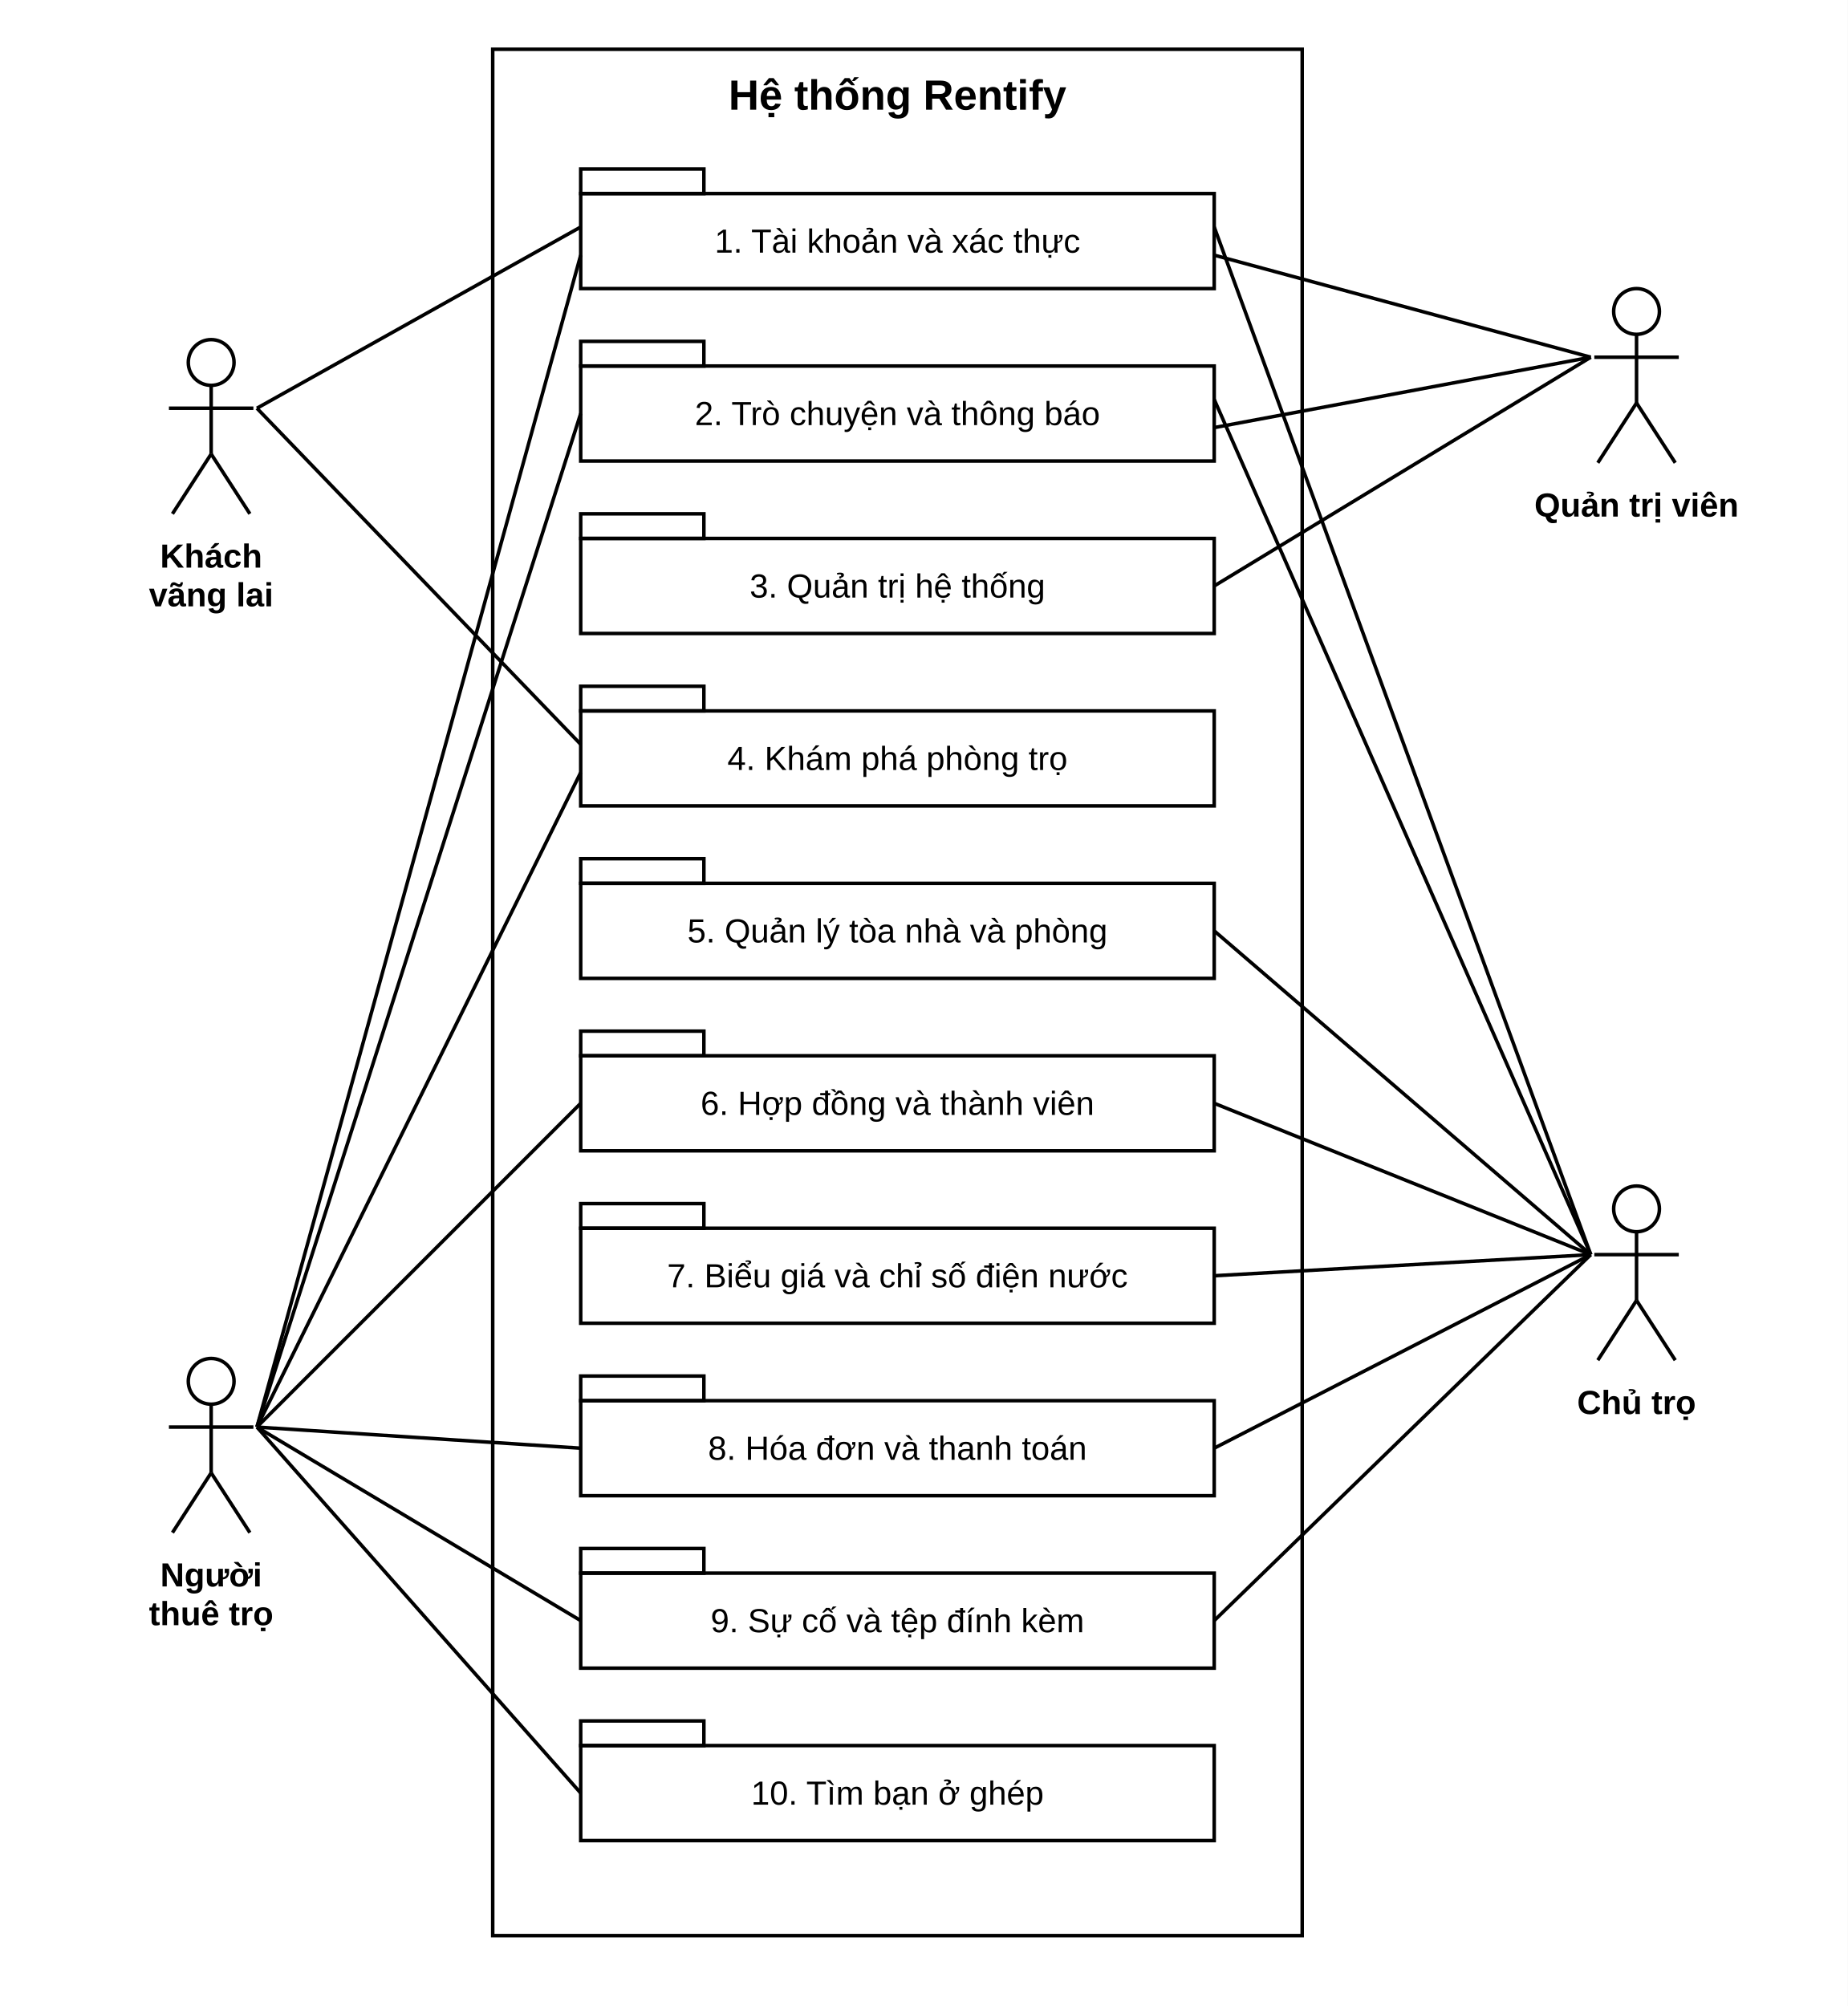
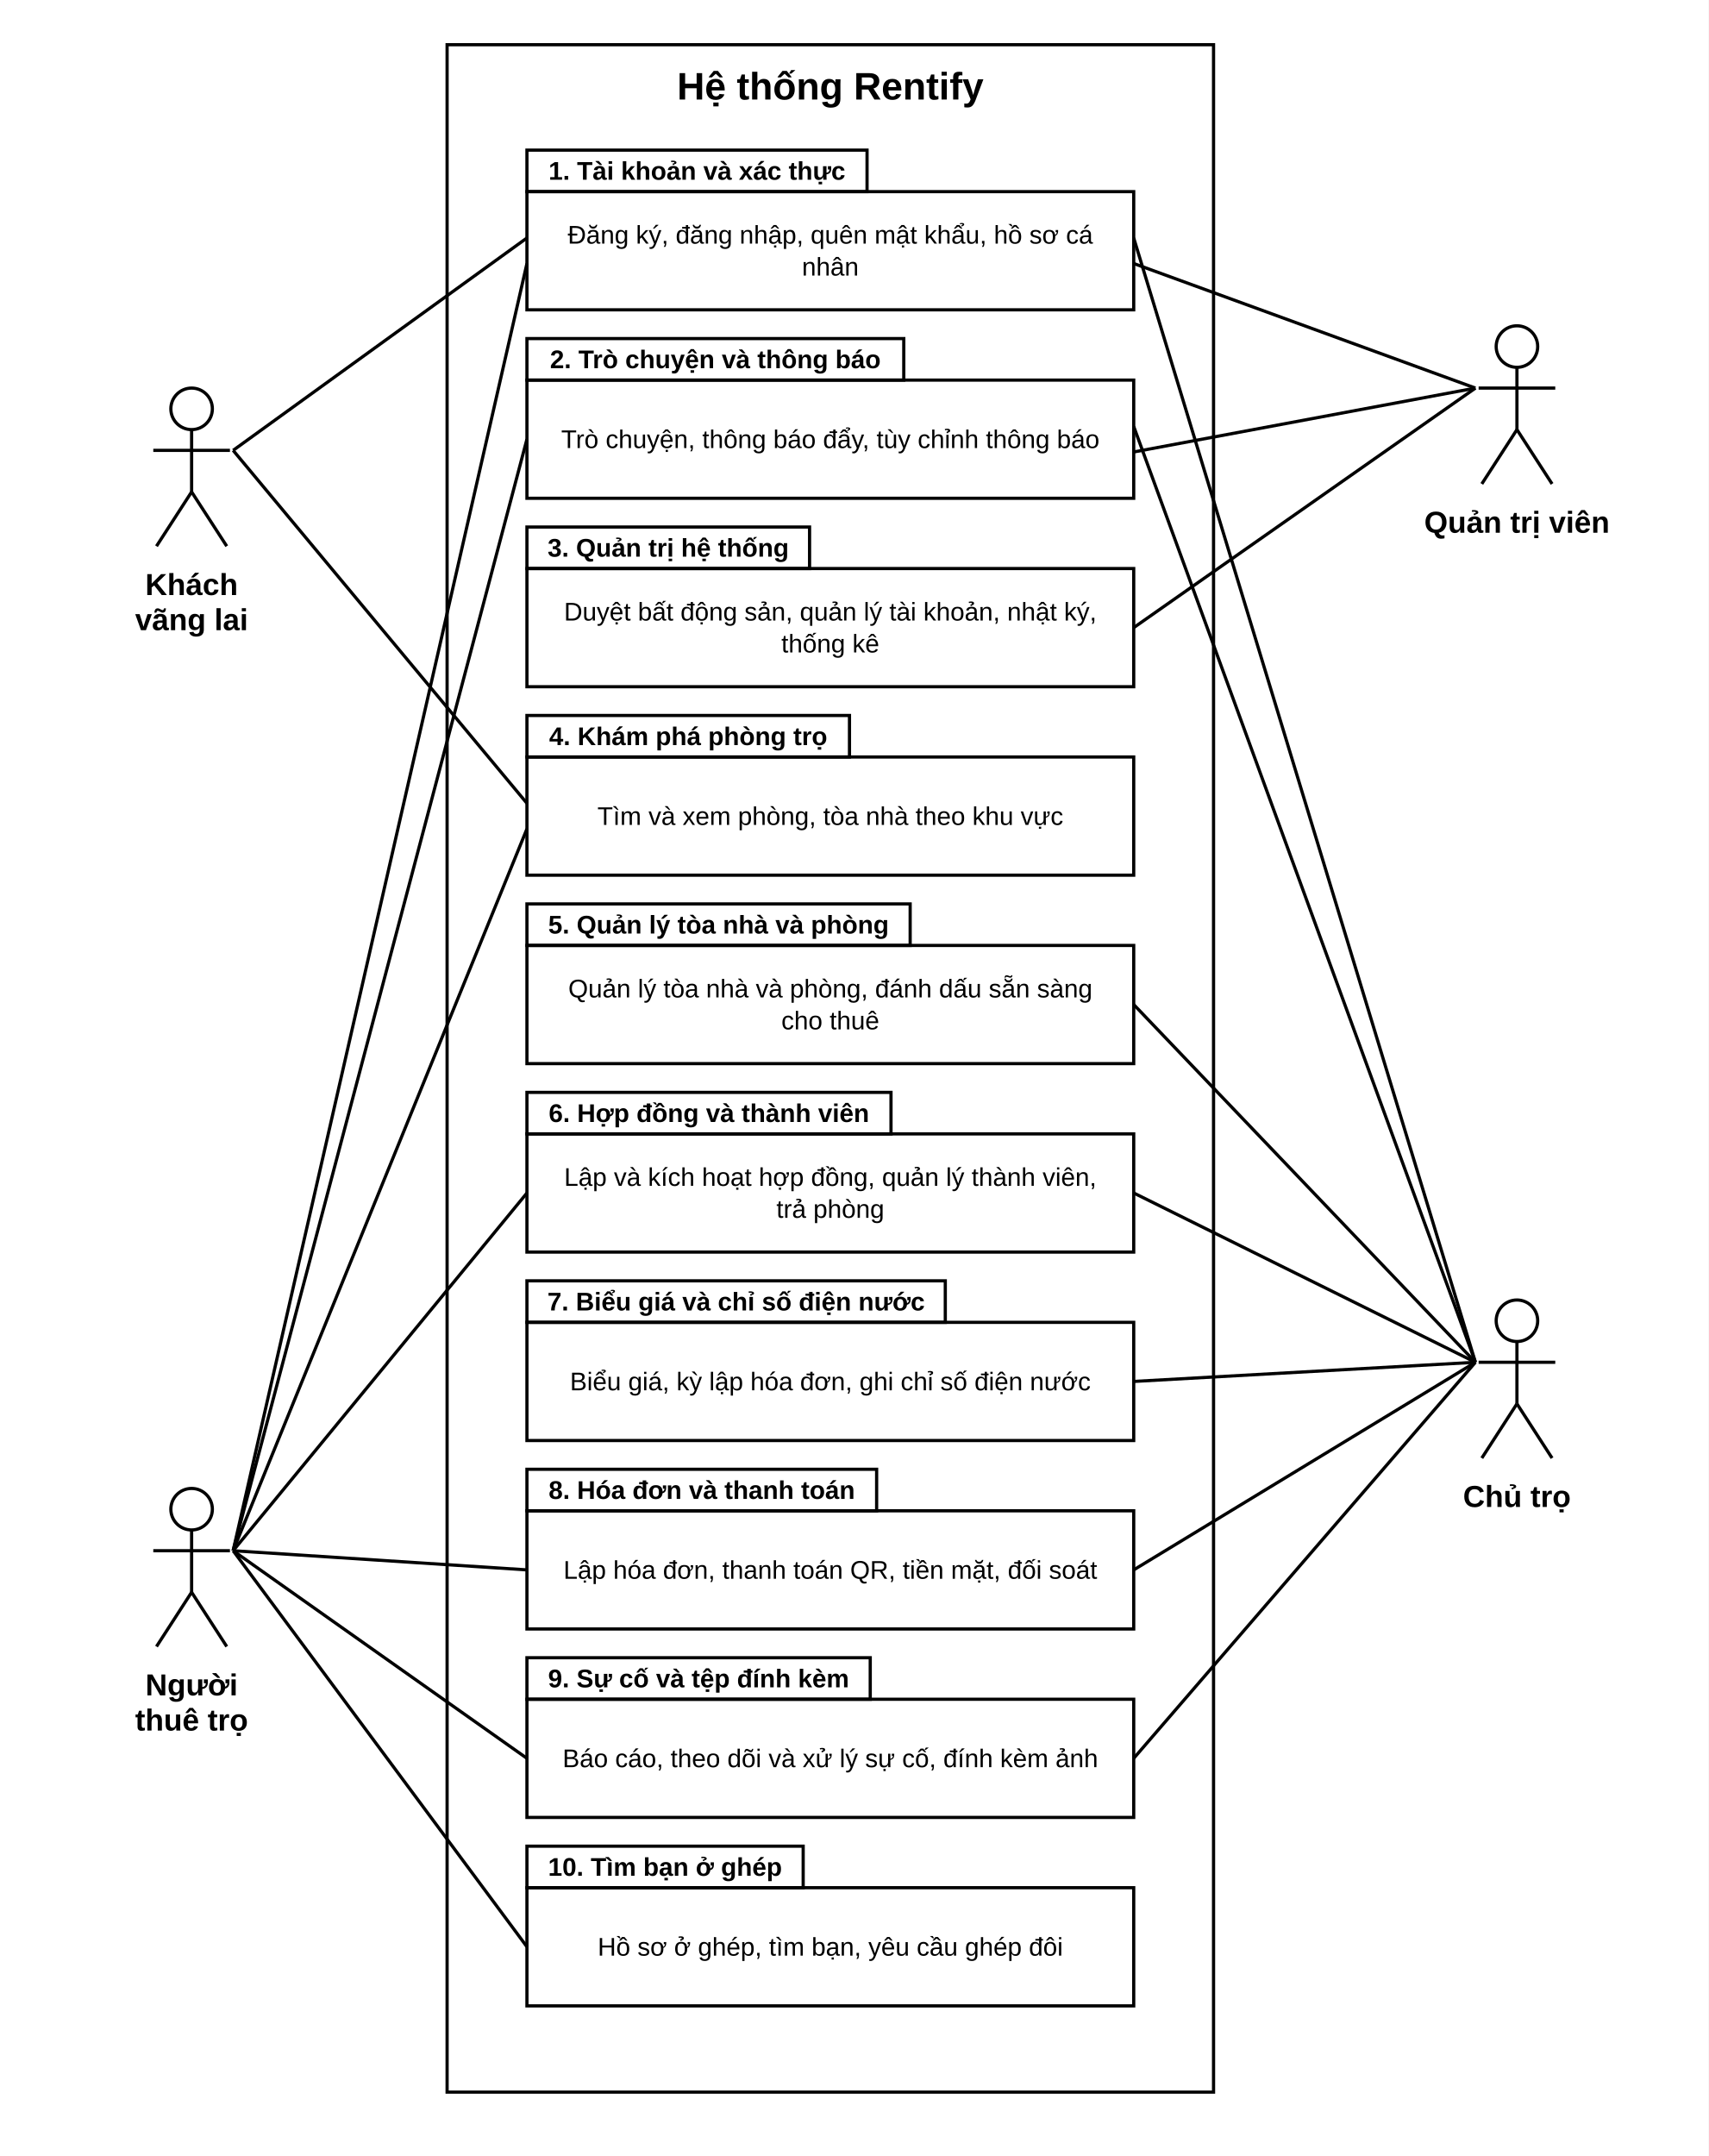
- <svg xmlns="http://www.w3.org/2000/svg" width="1050" height="1140" viewBox="0 0 1050 1140" font-family="Arial, sans-serif">
+ <svg xmlns="http://www.w3.org/2000/svg" width="1070" height="1350" viewBox="0 0 1070 1350" font-family="Arial, sans-serif">
  <rect width="100%" height="100%" fill="white" />
-   <rect x="280.0" y="28.0" width="460.0" height="1072.0" fill="none" stroke="black" stroke-width="2" />
-   <text x="510.0" y="54.0" font-size="24" font-weight="bold" text-anchor="middle" dominant-baseline="central">Hệ thống Rentify</text>
-   <rect x="330.0" y="110.0" width="360.0" height="54.0" fill="none" stroke="black" stroke-width="2" />
-   <rect x="330.0" y="96.0" width="70.0" height="14.0" fill="none" stroke="black" stroke-width="2" />
-   <text x="510.0" y="137.0" font-size="19" text-anchor="middle" dominant-baseline="central">1. Tài khoản và xác thực</text>
-   <rect x="330.0" y="208.0" width="360.0" height="54.0" fill="none" stroke="black" stroke-width="2" />
-   <rect x="330.0" y="194.0" width="70.0" height="14.0" fill="none" stroke="black" stroke-width="2" />
-   <text x="510.0" y="235.0" font-size="19" text-anchor="middle" dominant-baseline="central">2. Trò chuyện và thông báo</text>
-   <rect x="330.0" y="306.0" width="360.0" height="54.0" fill="none" stroke="black" stroke-width="2" />
-   <rect x="330.0" y="292.0" width="70.0" height="14.0" fill="none" stroke="black" stroke-width="2" />
-   <text x="510.0" y="333.0" font-size="19" text-anchor="middle" dominant-baseline="central">3. Quản trị hệ thống</text>
-   <rect x="330.0" y="404.0" width="360.0" height="54.0" fill="none" stroke="black" stroke-width="2" />
-   <rect x="330.0" y="390.0" width="70.0" height="14.0" fill="none" stroke="black" stroke-width="2" />
-   <text x="510.0" y="431.0" font-size="19" text-anchor="middle" dominant-baseline="central">4. Khám phá phòng trọ</text>
-   <rect x="330.0" y="502.0" width="360.0" height="54.0" fill="none" stroke="black" stroke-width="2" />
-   <rect x="330.0" y="488.0" width="70.0" height="14.0" fill="none" stroke="black" stroke-width="2" />
-   <text x="510.0" y="529.0" font-size="19" text-anchor="middle" dominant-baseline="central">5. Quản lý tòa nhà và phòng</text>
-   <rect x="330.0" y="600.0" width="360.0" height="54.0" fill="none" stroke="black" stroke-width="2" />
-   <rect x="330.0" y="586.0" width="70.0" height="14.0" fill="none" stroke="black" stroke-width="2" />
-   <text x="510.0" y="627.0" font-size="19" text-anchor="middle" dominant-baseline="central">6. Hợp đồng và thành viên</text>
-   <rect x="330.0" y="698.0" width="360.0" height="54.0" fill="none" stroke="black" stroke-width="2" />
-   <rect x="330.0" y="684.0" width="70.0" height="14.0" fill="none" stroke="black" stroke-width="2" />
-   <text x="510.0" y="725.0" font-size="19" text-anchor="middle" dominant-baseline="central">7. Biểu giá và chỉ số điện nước</text>
-   <rect x="330.0" y="796.0" width="360.0" height="54.0" fill="none" stroke="black" stroke-width="2" />
-   <rect x="330.0" y="782.0" width="70.0" height="14.0" fill="none" stroke="black" stroke-width="2" />
-   <text x="510.0" y="823.0" font-size="19" text-anchor="middle" dominant-baseline="central">8. Hóa đơn và thanh toán</text>
-   <rect x="330.0" y="894.0" width="360.0" height="54.0" fill="none" stroke="black" stroke-width="2" />
-   <rect x="330.0" y="880.0" width="70.0" height="14.0" fill="none" stroke="black" stroke-width="2" />
-   <text x="510.0" y="921.0" font-size="19" text-anchor="middle" dominant-baseline="central">9. Sự cố và tệp đính kèm</text>
-   <rect x="330.0" y="992.0" width="360.0" height="54.0" fill="none" stroke="black" stroke-width="2" />
-   <rect x="330.0" y="978.0" width="70.0" height="14.0" fill="none" stroke="black" stroke-width="2" />
-   <text x="510.0" y="1019.0" font-size="19" text-anchor="middle" dominant-baseline="central">10. Tìm bạn ở ghép</text>
-   <line x1="146.0" y1="232.0" x2="330.0" y2="129.0" stroke="black" stroke-width="2" />
-   <line x1="146.0" y1="232.0" x2="330.0" y2="423.0" stroke="black" stroke-width="2" />
-   <line x1="146.0" y1="811.0" x2="330.0" y2="145.0" stroke="black" stroke-width="2" />
-   <line x1="146.0" y1="811.0" x2="330.0" y2="235.0" stroke="black" stroke-width="2" />
-   <line x1="146.0" y1="811.0" x2="330.0" y2="439.0" stroke="black" stroke-width="2" />
-   <line x1="146.0" y1="811.0" x2="330.0" y2="627.0" stroke="black" stroke-width="2" />
-   <line x1="146.0" y1="811.0" x2="330.0" y2="823.0" stroke="black" stroke-width="2" />
-   <line x1="146.0" y1="811.0" x2="330.0" y2="921.0" stroke="black" stroke-width="2" />
-   <line x1="146.0" y1="811.0" x2="330.0" y2="1019.0" stroke="black" stroke-width="2" />
-   <line x1="904.0" y1="713.0" x2="690.0" y2="129.0" stroke="black" stroke-width="2" />
-   <line x1="904.0" y1="713.0" x2="690.0" y2="227.0" stroke="black" stroke-width="2" />
-   <line x1="904.0" y1="713.0" x2="690.0" y2="529.0" stroke="black" stroke-width="2" />
-   <line x1="904.0" y1="713.0" x2="690.0" y2="627.0" stroke="black" stroke-width="2" />
-   <line x1="904.0" y1="713.0" x2="690.0" y2="725.0" stroke="black" stroke-width="2" />
-   <line x1="904.0" y1="713.0" x2="690.0" y2="823.0" stroke="black" stroke-width="2" />
-   <line x1="904.0" y1="713.0" x2="690.0" y2="921.0" stroke="black" stroke-width="2" />
-   <line x1="904.0" y1="203.0" x2="690.0" y2="145.0" stroke="black" stroke-width="2" />
-   <line x1="904.0" y1="203.0" x2="690.0" y2="243.0" stroke="black" stroke-width="2" />
-   <line x1="904.0" y1="203.0" x2="690.0" y2="333.0" stroke="black" stroke-width="2" />
-   <circle cx="120.0" cy="206.0" r="13" fill="white" stroke="black" stroke-width="2" />
-   <line x1="120" y1="219.0" x2="120" y2="258.0" stroke="black" stroke-width="2" />
-   <line x1="96" y1="232.0" x2="144" y2="232.0" stroke="black" stroke-width="2" />
-   <line x1="120" y1="258.0" x2="98" y2="292.0" stroke="black" stroke-width="2" />
-   <line x1="120" y1="258.0" x2="142" y2="292.0" stroke="black" stroke-width="2" />
-   <text x="120" y="316.0" font-size="19" font-weight="bold" text-anchor="middle" dominant-baseline="central">Khách</text>
-   <text x="120" y="338.0" font-size="19" font-weight="bold" text-anchor="middle" dominant-baseline="central">vãng lai</text>
-   <circle cx="120.0" cy="785.0" r="13" fill="white" stroke="black" stroke-width="2" />
-   <line x1="120" y1="798.0" x2="120" y2="837.0" stroke="black" stroke-width="2" />
-   <line x1="96" y1="811.0" x2="144" y2="811.0" stroke="black" stroke-width="2" />
-   <line x1="120" y1="837.0" x2="98" y2="871.0" stroke="black" stroke-width="2" />
-   <line x1="120" y1="837.0" x2="142" y2="871.0" stroke="black" stroke-width="2" />
-   <text x="120" y="895.0" font-size="19" font-weight="bold" text-anchor="middle" dominant-baseline="central">Người</text>
-   <text x="120" y="917.0" font-size="19" font-weight="bold" text-anchor="middle" dominant-baseline="central">thuê trọ</text>
-   <circle cx="930.0" cy="687.0" r="13" fill="white" stroke="black" stroke-width="2" />
-   <line x1="930" y1="700.0" x2="930" y2="739.0" stroke="black" stroke-width="2" />
-   <line x1="906" y1="713.0" x2="954" y2="713.0" stroke="black" stroke-width="2" />
-   <line x1="930" y1="739.0" x2="908" y2="773.0" stroke="black" stroke-width="2" />
-   <line x1="930" y1="739.0" x2="952" y2="773.0" stroke="black" stroke-width="2" />
-   <text x="930" y="797.0" font-size="19" font-weight="bold" text-anchor="middle" dominant-baseline="central">Chủ trọ</text>
-   <circle cx="930.0" cy="177.0" r="13" fill="white" stroke="black" stroke-width="2" />
-   <line x1="930" y1="190.0" x2="930" y2="229.0" stroke="black" stroke-width="2" />
-   <line x1="906" y1="203.0" x2="954" y2="203.0" stroke="black" stroke-width="2" />
-   <line x1="930" y1="229.0" x2="908" y2="263.0" stroke="black" stroke-width="2" />
-   <line x1="930" y1="229.0" x2="952" y2="263.0" stroke="black" stroke-width="2" />
-   <text x="930" y="287.0" font-size="19" font-weight="bold" text-anchor="middle" dominant-baseline="central">Quản trị viên</text>
+   <rect x="280.0" y="28.0" width="480.0" height="1282.0" fill="none" stroke="black" stroke-width="2" />
+   <text x="520.0" y="54.0" font-size="24" font-weight="bold" text-anchor="middle" dominant-baseline="central">Hệ thống Rentify</text>
+   <rect x="330.0" y="120.0" width="380.0" height="74.0" fill="none" stroke="black" stroke-width="2" />
+   <rect x="330.0" y="94.0" width="213.0" height="26.0" fill="none" stroke="black" stroke-width="2" />
+   <text x="436.5" y="107.0" font-size="16" font-weight="bold" text-anchor="middle" dominant-baseline="central">1. Tài khoản và xác thực</text>
+   <text x="520.0" y="147.0" font-size="16" text-anchor="middle" dominant-baseline="central">Đăng ký, đăng nhập, quên mật khẩu, hồ sơ cá</text>
+   <text x="520.0" y="167.0" font-size="16" text-anchor="middle" dominant-baseline="central">nhân</text>
+   <rect x="330.0" y="238.0" width="380.0" height="74.0" fill="none" stroke="black" stroke-width="2" />
+   <rect x="330.0" y="212.0" width="236.0" height="26.0" fill="none" stroke="black" stroke-width="2" />
+   <text x="448.0" y="225.0" font-size="16" font-weight="bold" text-anchor="middle" dominant-baseline="central">2. Trò chuyện và thông báo</text>
+   <text x="520.0" y="275.0" font-size="16" text-anchor="middle" dominant-baseline="central">Trò chuyện, thông báo đẩy, tùy chỉnh thông báo</text>
+   <rect x="330.0" y="356.0" width="380.0" height="74.0" fill="none" stroke="black" stroke-width="2" />
+   <rect x="330.0" y="330.0" width="177.0" height="26.0" fill="none" stroke="black" stroke-width="2" />
+   <text x="418.5" y="343.0" font-size="16" font-weight="bold" text-anchor="middle" dominant-baseline="central">3. Quản trị hệ thống</text>
+   <text x="520.0" y="383.0" font-size="16" text-anchor="middle" dominant-baseline="central">Duyệt bất động sản, quản lý tài khoản, nhật ký,</text>
+   <text x="520.0" y="403.0" font-size="16" text-anchor="middle" dominant-baseline="central">thống kê</text>
+   <rect x="330.0" y="474.0" width="380.0" height="74.0" fill="none" stroke="black" stroke-width="2" />
+   <rect x="330.0" y="448.0" width="202.0" height="26.0" fill="none" stroke="black" stroke-width="2" />
+   <text x="431.0" y="461.0" font-size="16" font-weight="bold" text-anchor="middle" dominant-baseline="central">4. Khám phá phòng trọ</text>
+   <text x="520.0" y="511.0" font-size="16" text-anchor="middle" dominant-baseline="central">Tìm và xem phòng, tòa nhà theo khu vực</text>
+   <rect x="330.0" y="592.0" width="380.0" height="74.0" fill="none" stroke="black" stroke-width="2" />
+   <rect x="330.0" y="566.0" width="240.0" height="26.0" fill="none" stroke="black" stroke-width="2" />
+   <text x="450.0" y="579.0" font-size="16" font-weight="bold" text-anchor="middle" dominant-baseline="central">5. Quản lý tòa nhà và phòng</text>
+   <text x="520.0" y="619.0" font-size="16" text-anchor="middle" dominant-baseline="central">Quản lý tòa nhà và phòng, đánh dấu sẵn sàng</text>
+   <text x="520.0" y="639.0" font-size="16" text-anchor="middle" dominant-baseline="central">cho thuê</text>
+   <rect x="330.0" y="710.0" width="380.0" height="74.0" fill="none" stroke="black" stroke-width="2" />
+   <rect x="330.0" y="684.0" width="228.0" height="26.0" fill="none" stroke="black" stroke-width="2" />
+   <text x="444.0" y="697.0" font-size="16" font-weight="bold" text-anchor="middle" dominant-baseline="central">6. Hợp đồng và thành viên</text>
+   <text x="520.0" y="737.0" font-size="16" text-anchor="middle" dominant-baseline="central">Lập và kích hoạt hợp đồng, quản lý thành viên,</text>
+   <text x="520.0" y="757.0" font-size="16" text-anchor="middle" dominant-baseline="central">trả phòng</text>
+   <rect x="330.0" y="828.0" width="380.0" height="74.0" fill="none" stroke="black" stroke-width="2" />
+   <rect x="330.0" y="802.0" width="262.0" height="26.0" fill="none" stroke="black" stroke-width="2" />
+   <text x="461.0" y="815.0" font-size="16" font-weight="bold" text-anchor="middle" dominant-baseline="central">7. Biểu giá và chỉ số điện nước</text>
+   <text x="520.0" y="865.0" font-size="16" text-anchor="middle" dominant-baseline="central">Biểu giá, kỳ lập hóa đơn, ghi chỉ số điện nước</text>
+   <rect x="330.0" y="946.0" width="380.0" height="74.0" fill="none" stroke="black" stroke-width="2" />
+   <rect x="330.0" y="920.0" width="219.0" height="26.0" fill="none" stroke="black" stroke-width="2" />
+   <text x="439.5" y="933.0" font-size="16" font-weight="bold" text-anchor="middle" dominant-baseline="central">8. Hóa đơn và thanh toán</text>
+   <text x="520.0" y="983.0" font-size="16" text-anchor="middle" dominant-baseline="central">Lập hóa đơn, thanh toán QR, tiền mặt, đối soát</text>
+   <rect x="330.0" y="1064.0" width="380.0" height="74.0" fill="none" stroke="black" stroke-width="2" />
+   <rect x="330.0" y="1038.0" width="215.0" height="26.0" fill="none" stroke="black" stroke-width="2" />
+   <text x="437.5" y="1051.0" font-size="16" font-weight="bold" text-anchor="middle" dominant-baseline="central">9. Sự cố và tệp đính kèm</text>
+   <text x="520.0" y="1101.0" font-size="16" text-anchor="middle" dominant-baseline="central">Báo cáo, theo dõi và xử lý sự cố, đính kèm ảnh</text>
+   <rect x="330.0" y="1182.0" width="380.0" height="74.0" fill="none" stroke="black" stroke-width="2" />
+   <rect x="330.0" y="1156.0" width="173.0" height="26.0" fill="none" stroke="black" stroke-width="2" />
+   <text x="416.5" y="1169.0" font-size="16" font-weight="bold" text-anchor="middle" dominant-baseline="central">10. Tìm bạn ở ghép</text>
+   <text x="520.0" y="1219.0" font-size="16" text-anchor="middle" dominant-baseline="central">Hồ sơ ở ghép, tìm bạn, yêu cầu ghép đôi</text>
+   <line x1="146.0" y1="282.0" x2="330.0" y2="149.0" stroke="black" stroke-width="2" />
+   <line x1="146.0" y1="282.0" x2="330.0" y2="503.0" stroke="black" stroke-width="2" />
+   <line x1="146.0" y1="971.0" x2="330.0" y2="165.0" stroke="black" stroke-width="2" />
+   <line x1="146.0" y1="971.0" x2="330.0" y2="275.0" stroke="black" stroke-width="2" />
+   <line x1="146.0" y1="971.0" x2="330.0" y2="519.0" stroke="black" stroke-width="2" />
+   <line x1="146.0" y1="971.0" x2="330.0" y2="747.0" stroke="black" stroke-width="2" />
+   <line x1="146.0" y1="971.0" x2="330.0" y2="983.0" stroke="black" stroke-width="2" />
+   <line x1="146.0" y1="971.0" x2="330.0" y2="1101.0" stroke="black" stroke-width="2" />
+   <line x1="146.0" y1="971.0" x2="330.0" y2="1219.0" stroke="black" stroke-width="2" />
+   <line x1="924.0" y1="853.0" x2="710.0" y2="149.0" stroke="black" stroke-width="2" />
+   <line x1="924.0" y1="853.0" x2="710.0" y2="267.0" stroke="black" stroke-width="2" />
+   <line x1="924.0" y1="853.0" x2="710.0" y2="629.0" stroke="black" stroke-width="2" />
+   <line x1="924.0" y1="853.0" x2="710.0" y2="747.0" stroke="black" stroke-width="2" />
+   <line x1="924.0" y1="853.0" x2="710.0" y2="865.0" stroke="black" stroke-width="2" />
+   <line x1="924.0" y1="853.0" x2="710.0" y2="983.0" stroke="black" stroke-width="2" />
+   <line x1="924.0" y1="853.0" x2="710.0" y2="1101.0" stroke="black" stroke-width="2" />
+   <line x1="924.0" y1="243.0" x2="710.0" y2="165.0" stroke="black" stroke-width="2" />
+   <line x1="924.0" y1="243.0" x2="710.0" y2="283.0" stroke="black" stroke-width="2" />
+   <line x1="924.0" y1="243.0" x2="710.0" y2="393.0" stroke="black" stroke-width="2" />
+   <circle cx="120.0" cy="256.0" r="13" fill="white" stroke="black" stroke-width="2" />
+   <line x1="120" y1="269.0" x2="120" y2="308.0" stroke="black" stroke-width="2" />
+   <line x1="96" y1="282.0" x2="144" y2="282.0" stroke="black" stroke-width="2" />
+   <line x1="120" y1="308.0" x2="98" y2="342.0" stroke="black" stroke-width="2" />
+   <line x1="120" y1="308.0" x2="142" y2="342.0" stroke="black" stroke-width="2" />
+   <text x="120" y="366.0" font-size="19" font-weight="bold" text-anchor="middle" dominant-baseline="central">Khách</text>
+   <text x="120" y="388.0" font-size="19" font-weight="bold" text-anchor="middle" dominant-baseline="central">vãng lai</text>
+   <circle cx="120.0" cy="945.0" r="13" fill="white" stroke="black" stroke-width="2" />
+   <line x1="120" y1="958.0" x2="120" y2="997.0" stroke="black" stroke-width="2" />
+   <line x1="96" y1="971.0" x2="144" y2="971.0" stroke="black" stroke-width="2" />
+   <line x1="120" y1="997.0" x2="98" y2="1031.0" stroke="black" stroke-width="2" />
+   <line x1="120" y1="997.0" x2="142" y2="1031.0" stroke="black" stroke-width="2" />
+   <text x="120" y="1055.0" font-size="19" font-weight="bold" text-anchor="middle" dominant-baseline="central">Người</text>
+   <text x="120" y="1077.0" font-size="19" font-weight="bold" text-anchor="middle" dominant-baseline="central">thuê trọ</text>
+   <circle cx="950.0" cy="827.0" r="13" fill="white" stroke="black" stroke-width="2" />
+   <line x1="950" y1="840.0" x2="950" y2="879.0" stroke="black" stroke-width="2" />
+   <line x1="926" y1="853.0" x2="974" y2="853.0" stroke="black" stroke-width="2" />
+   <line x1="950" y1="879.0" x2="928" y2="913.0" stroke="black" stroke-width="2" />
+   <line x1="950" y1="879.0" x2="972" y2="913.0" stroke="black" stroke-width="2" />
+   <text x="950" y="937.0" font-size="19" font-weight="bold" text-anchor="middle" dominant-baseline="central">Chủ trọ</text>
+   <circle cx="950.0" cy="217.0" r="13" fill="white" stroke="black" stroke-width="2" />
+   <line x1="950" y1="230.0" x2="950" y2="269.0" stroke="black" stroke-width="2" />
+   <line x1="926" y1="243.0" x2="974" y2="243.0" stroke="black" stroke-width="2" />
+   <line x1="950" y1="269.0" x2="928" y2="303.0" stroke="black" stroke-width="2" />
+   <line x1="950" y1="269.0" x2="972" y2="303.0" stroke="black" stroke-width="2" />
+   <text x="950" y="327.0" font-size="19" font-weight="bold" text-anchor="middle" dominant-baseline="central">Quản trị viên</text>
</svg>
